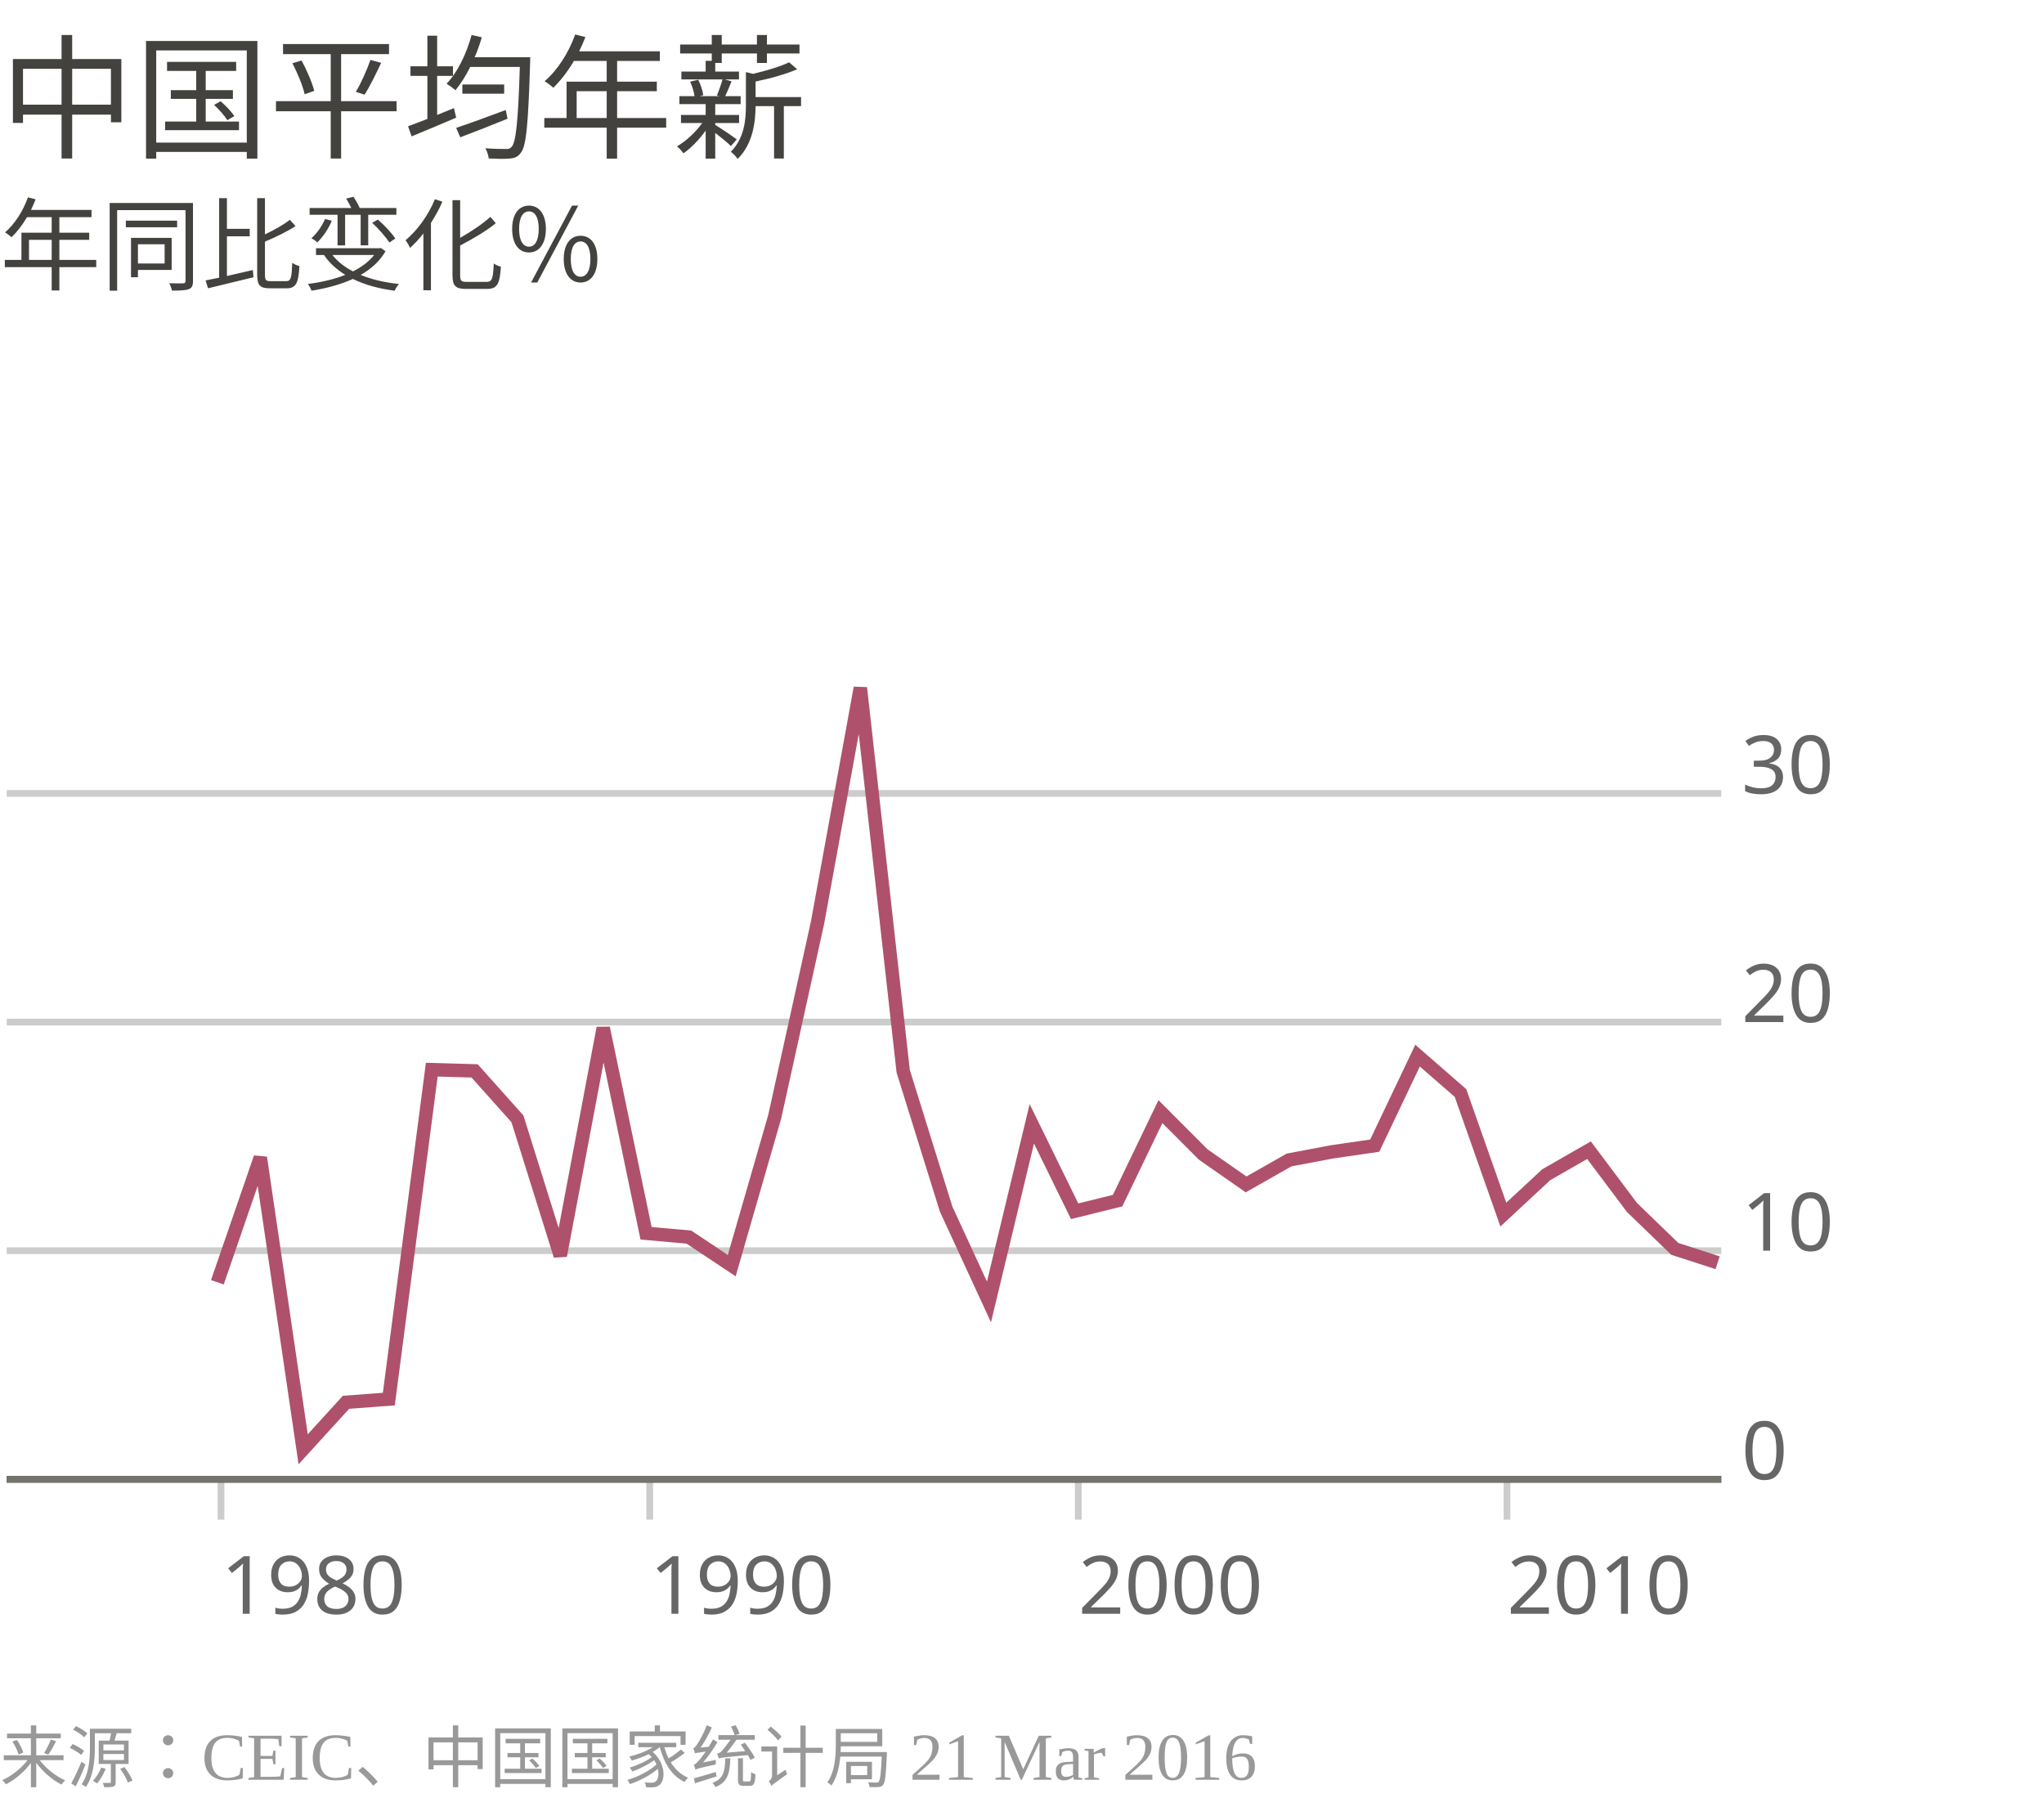
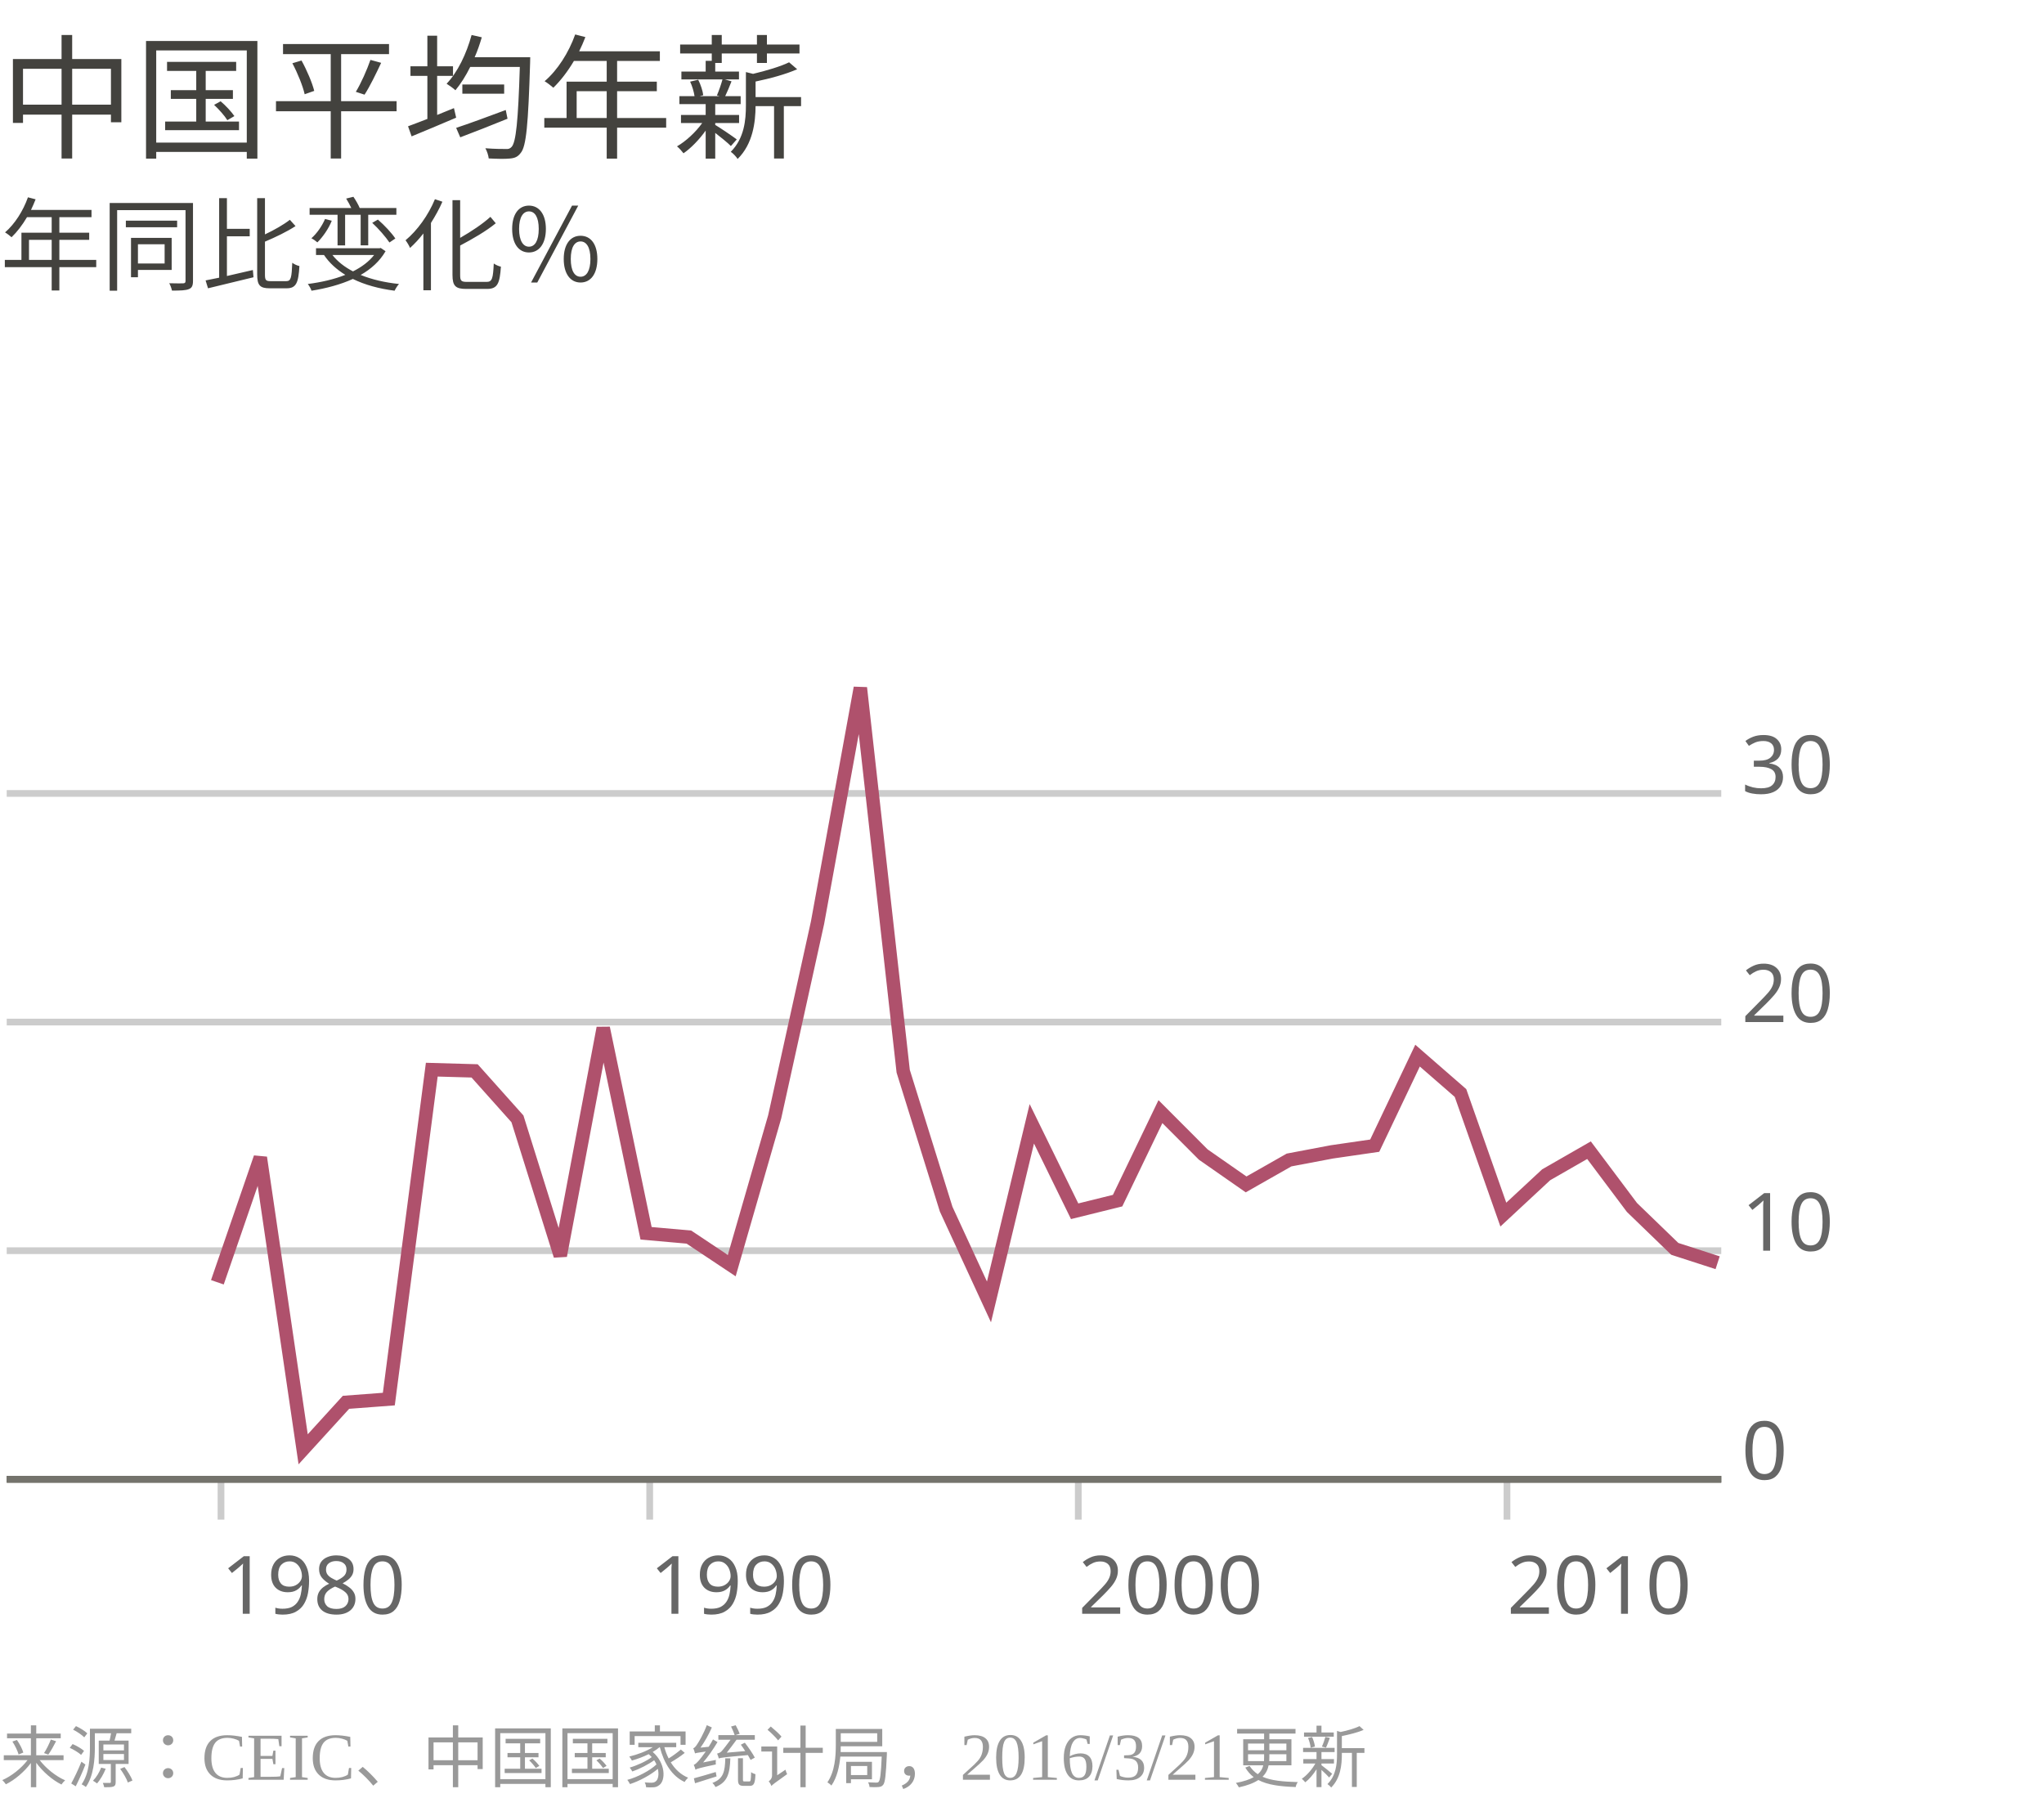
<svg xmlns="http://www.w3.org/2000/svg" viewBox="0 0 304 270">
  <text class="chart-title" fill="#43423e" font-size="20" y="22">中国平均年薪</text>
  <text class="chart-subtitle" fill="#43423e" font-size="15" y="42">年同比变化％</text>
-   <text class="chart-source" font-size="10" fill-opacity="0.4" y="265">来源：CEIC、中国国家统计局 21 Mar 2016</text>
+   <text class="chart-source" font-size="10" fill-opacity="0.4" y="265">来源：CEIC、中国国家统计局，2016/3/21更新</text>
  <g transform="translate(1,100)">
    <g transform="translate(0,120)" class="x axis">
      <g class="tick" style="" transform="translate(31.87064,0)">
        <line y2="6" x2="0" fill="none" stroke="#000" stroke-opacity="0.2" />
        <text dy="0" style="" y="20" x="0" font-family="MetricWeb,sans-serif" fill-opacity="0.6" font-size="12" text-anchor="start">1980</text>
      </g>
      <g class="tick" style="" transform="translate(95.62936,0)">
        <line y2="6" x2="0" fill="none" stroke="#000" stroke-opacity="0.2" />
        <text dy="0" style="" y="20" x="0" font-family="MetricWeb,sans-serif" fill-opacity="0.6" font-size="12" text-anchor="start">1990</text>
      </g>
      <g class="tick" style="" transform="translate(159.3706,0)">
        <line y2="6" x2="0" fill="none" stroke="#000" stroke-opacity="0.2" />
        <text dy="0" style="" y="20" x="0" font-family="MetricWeb,sans-serif" fill-opacity="0.6" font-size="12" text-anchor="start">2000</text>
      </g>
      <g class="tick" style="" transform="translate(223.1294,0)">
        <line y2="6" x2="0" fill="none" stroke="#000" stroke-opacity="0.2" />
        <text dy="0" style="" y="20" x="0" font-family="MetricWeb,sans-serif" fill-opacity="0.6" font-size="12" text-anchor="start">2010</text>
      </g>
      <path class="domain" d="M0,0V0H255V0" fill="none" stroke="#74736c" />
    </g>
    <g transform="translate(255,0)" class="y axis">
      <g class="tick" style="" transform="translate(0,120)">
        <line x2="-255" y2="0" fill="none" stroke="#000" stroke-opacity="0.2" />
        <text dy="0" style="text-anchor: start;" x="3" y="0" font-family="MetricWeb,sans-serif" fill-opacity="0.6" font-size="12">0</text>
      </g>
      <g class="tick" style="" transform="translate(0,86)">
        <line x2="-255" y2="0" fill="none" stroke="#000" stroke-opacity="0.2" />
        <text dy="0" style="text-anchor: start;" x="3" y="0" font-family="MetricWeb,sans-serif" fill-opacity="0.6" font-size="12">10</text>
      </g>
      <g class="tick" style="" transform="translate(0,52)">
        <line x2="-255" y2="0" fill="none" stroke="#000" stroke-opacity="0.2" />
        <text dy="0" style="text-anchor: start;" x="3" y="0" font-family="MetricWeb,sans-serif" fill-opacity="0.6" font-size="12">20</text>
      </g>
      <g class="tick" style="" transform="translate(0,18)">
        <line x2="-255" y2="0" fill="none" stroke="#000" stroke-opacity="0.2" />
        <text dy="0" style="text-anchor: start;" x="3" y="0" font-family="MetricWeb,sans-serif" fill-opacity="0.6" font-size="12">30</text>
      </g>
      <path class="domain" d="M-255,1H0V120H-255" fill="none" stroke="#000" stroke-opacity="0" />
      <line class="highlight-line" x1="0" x2="-255" y1="120" y2="120" fill="none" stroke="#74736c" />
    </g>
    <g>
      <path d="M31.33,90.699L37.718,72.156L44.088,115.538L50.459,108.549L56.83,108.07L63.218,59.08L69.588,59.261L75.959,66.394L82.33,86.742L88.718,52.886L95.088,83.412L101.459,83.979L107.83,88.224L114.218,66.094L120.588,37.226L126.959,2.296L133.33,59.312L139.718,79.82L146.088,93.619L152.459,67.132L158.83,80.137L165.218,78.558L171.588,65.319L177.959,71.702L184.33,76.143L190.718,72.513L197.088,71.307L203.459,70.382L209.83,56.992L216.218,62.552L222.588,80.633L228.959,74.711L235.33,71.055L241.718,79.573L248.088,85.73L254.459,87.792" stroke-width="2" fill="none" stroke="#af516c" />
    </g>
  </g>
</svg>
